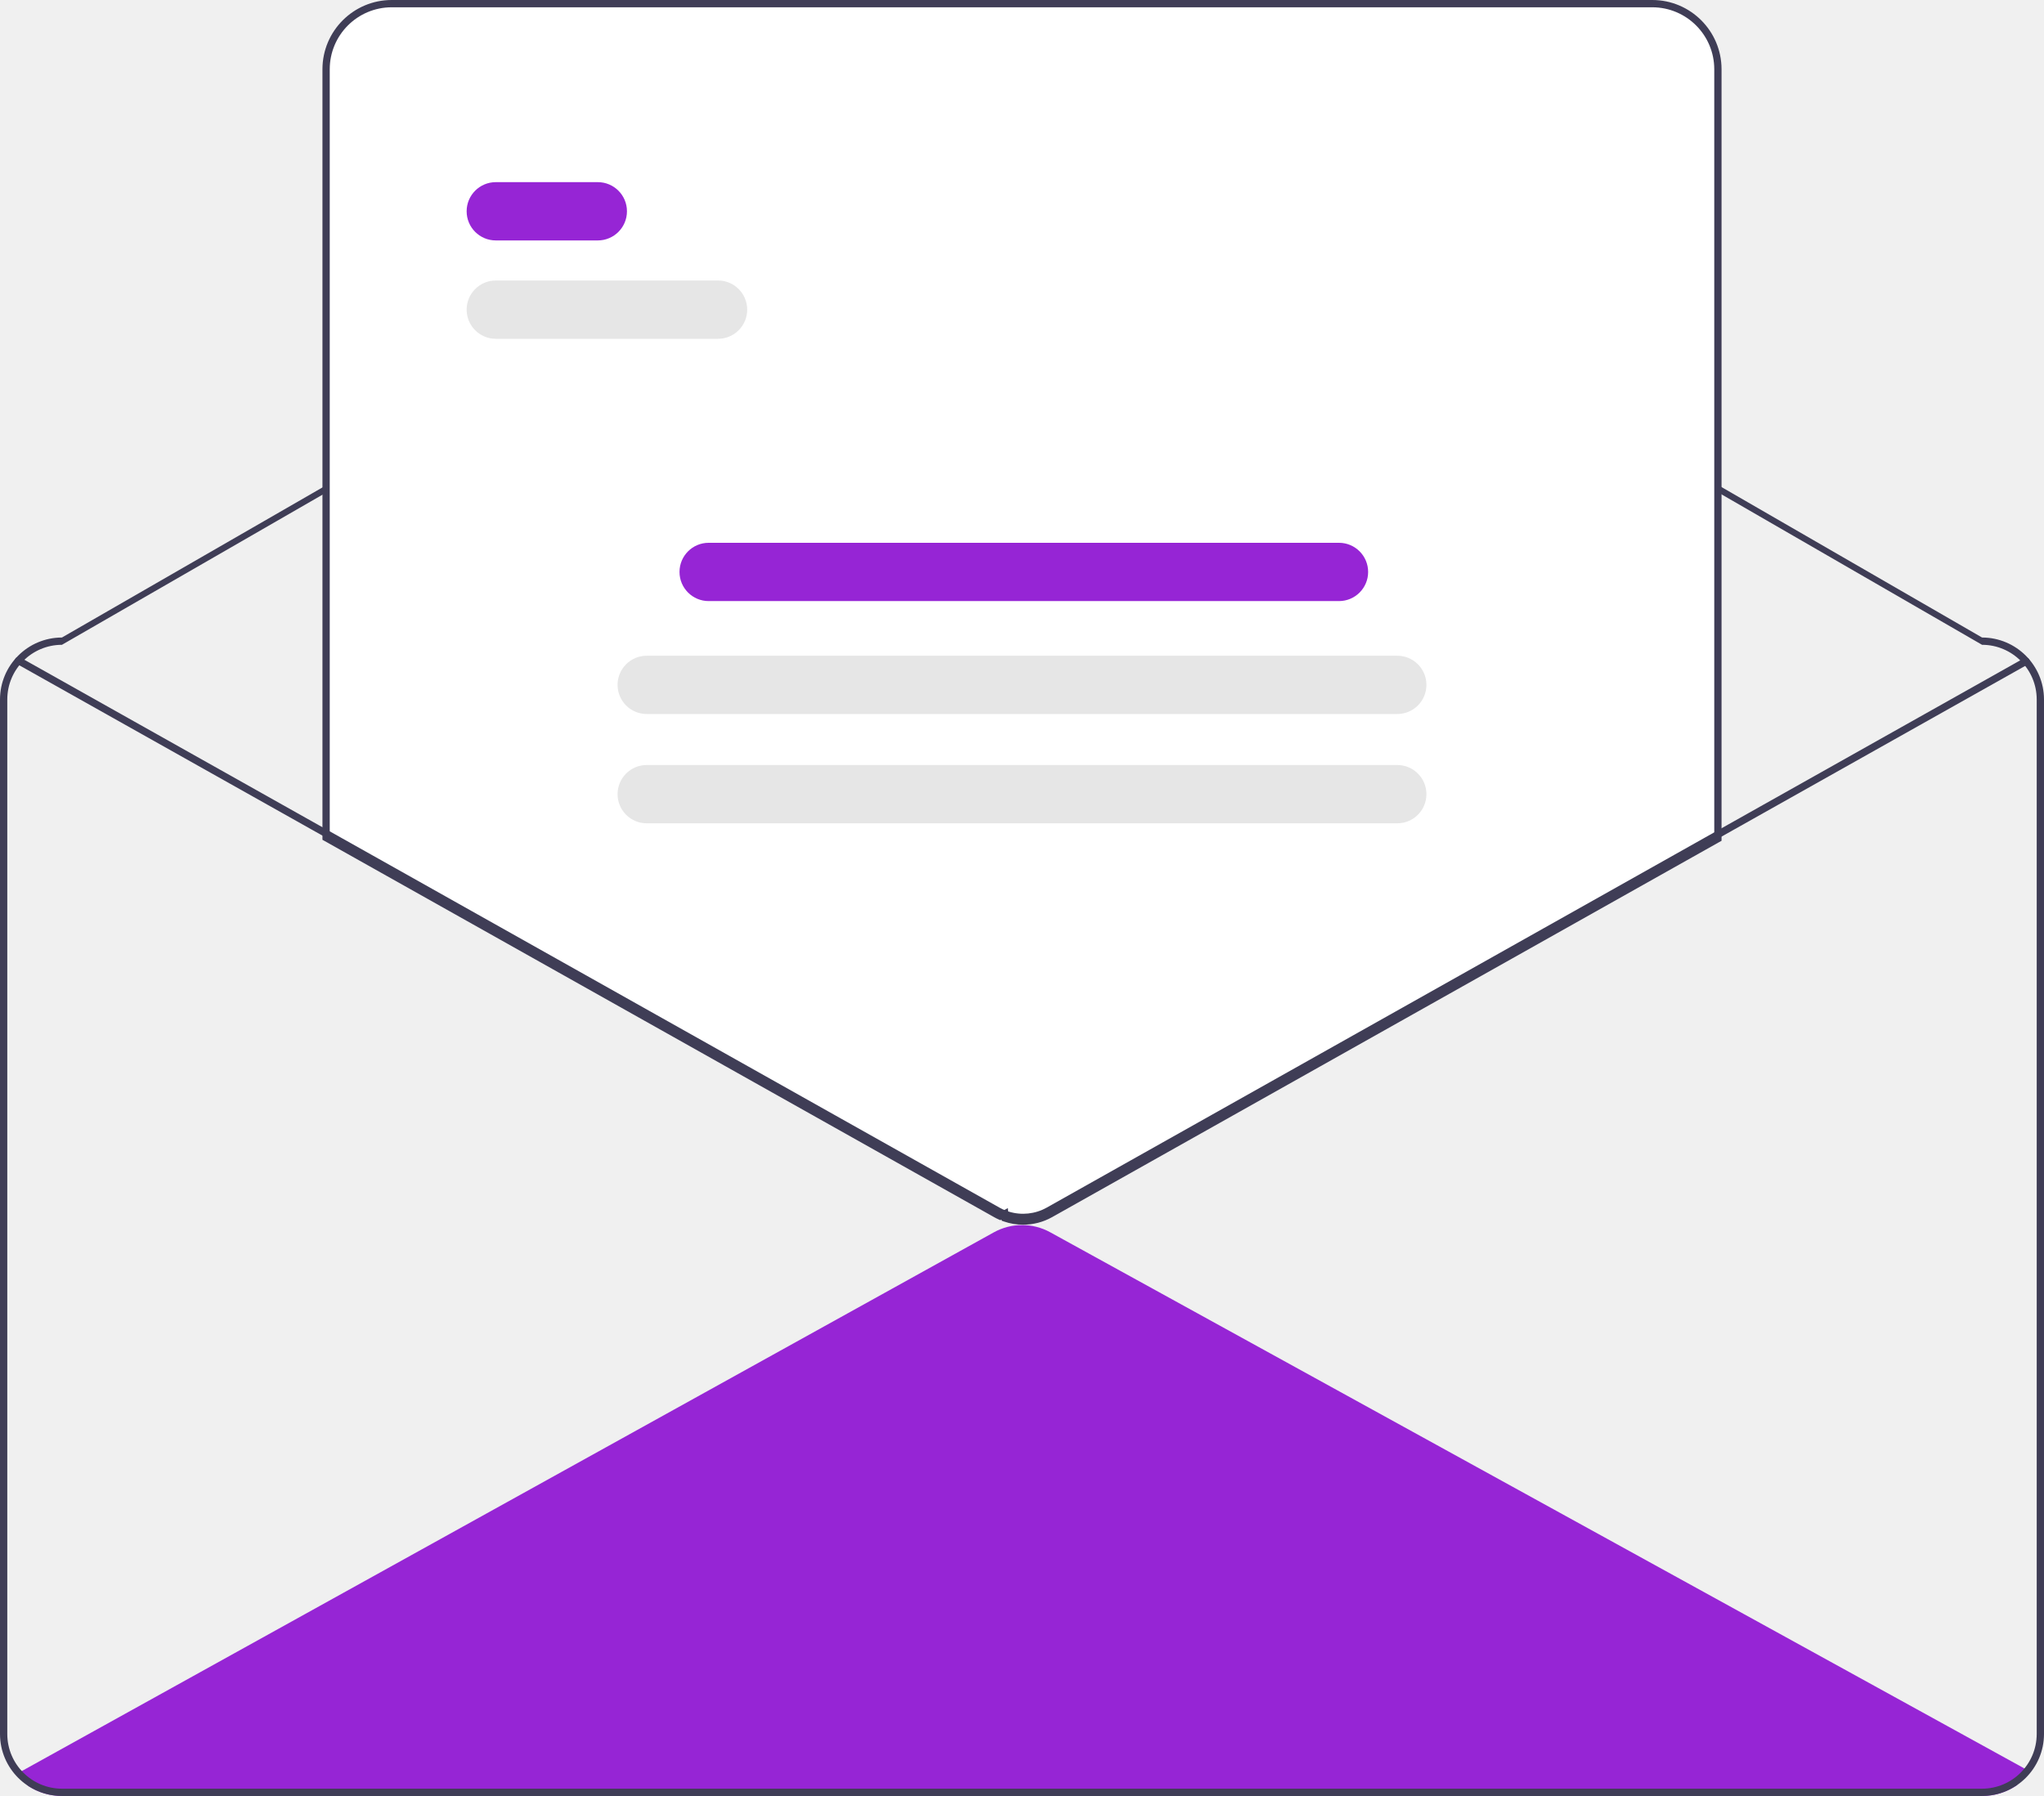
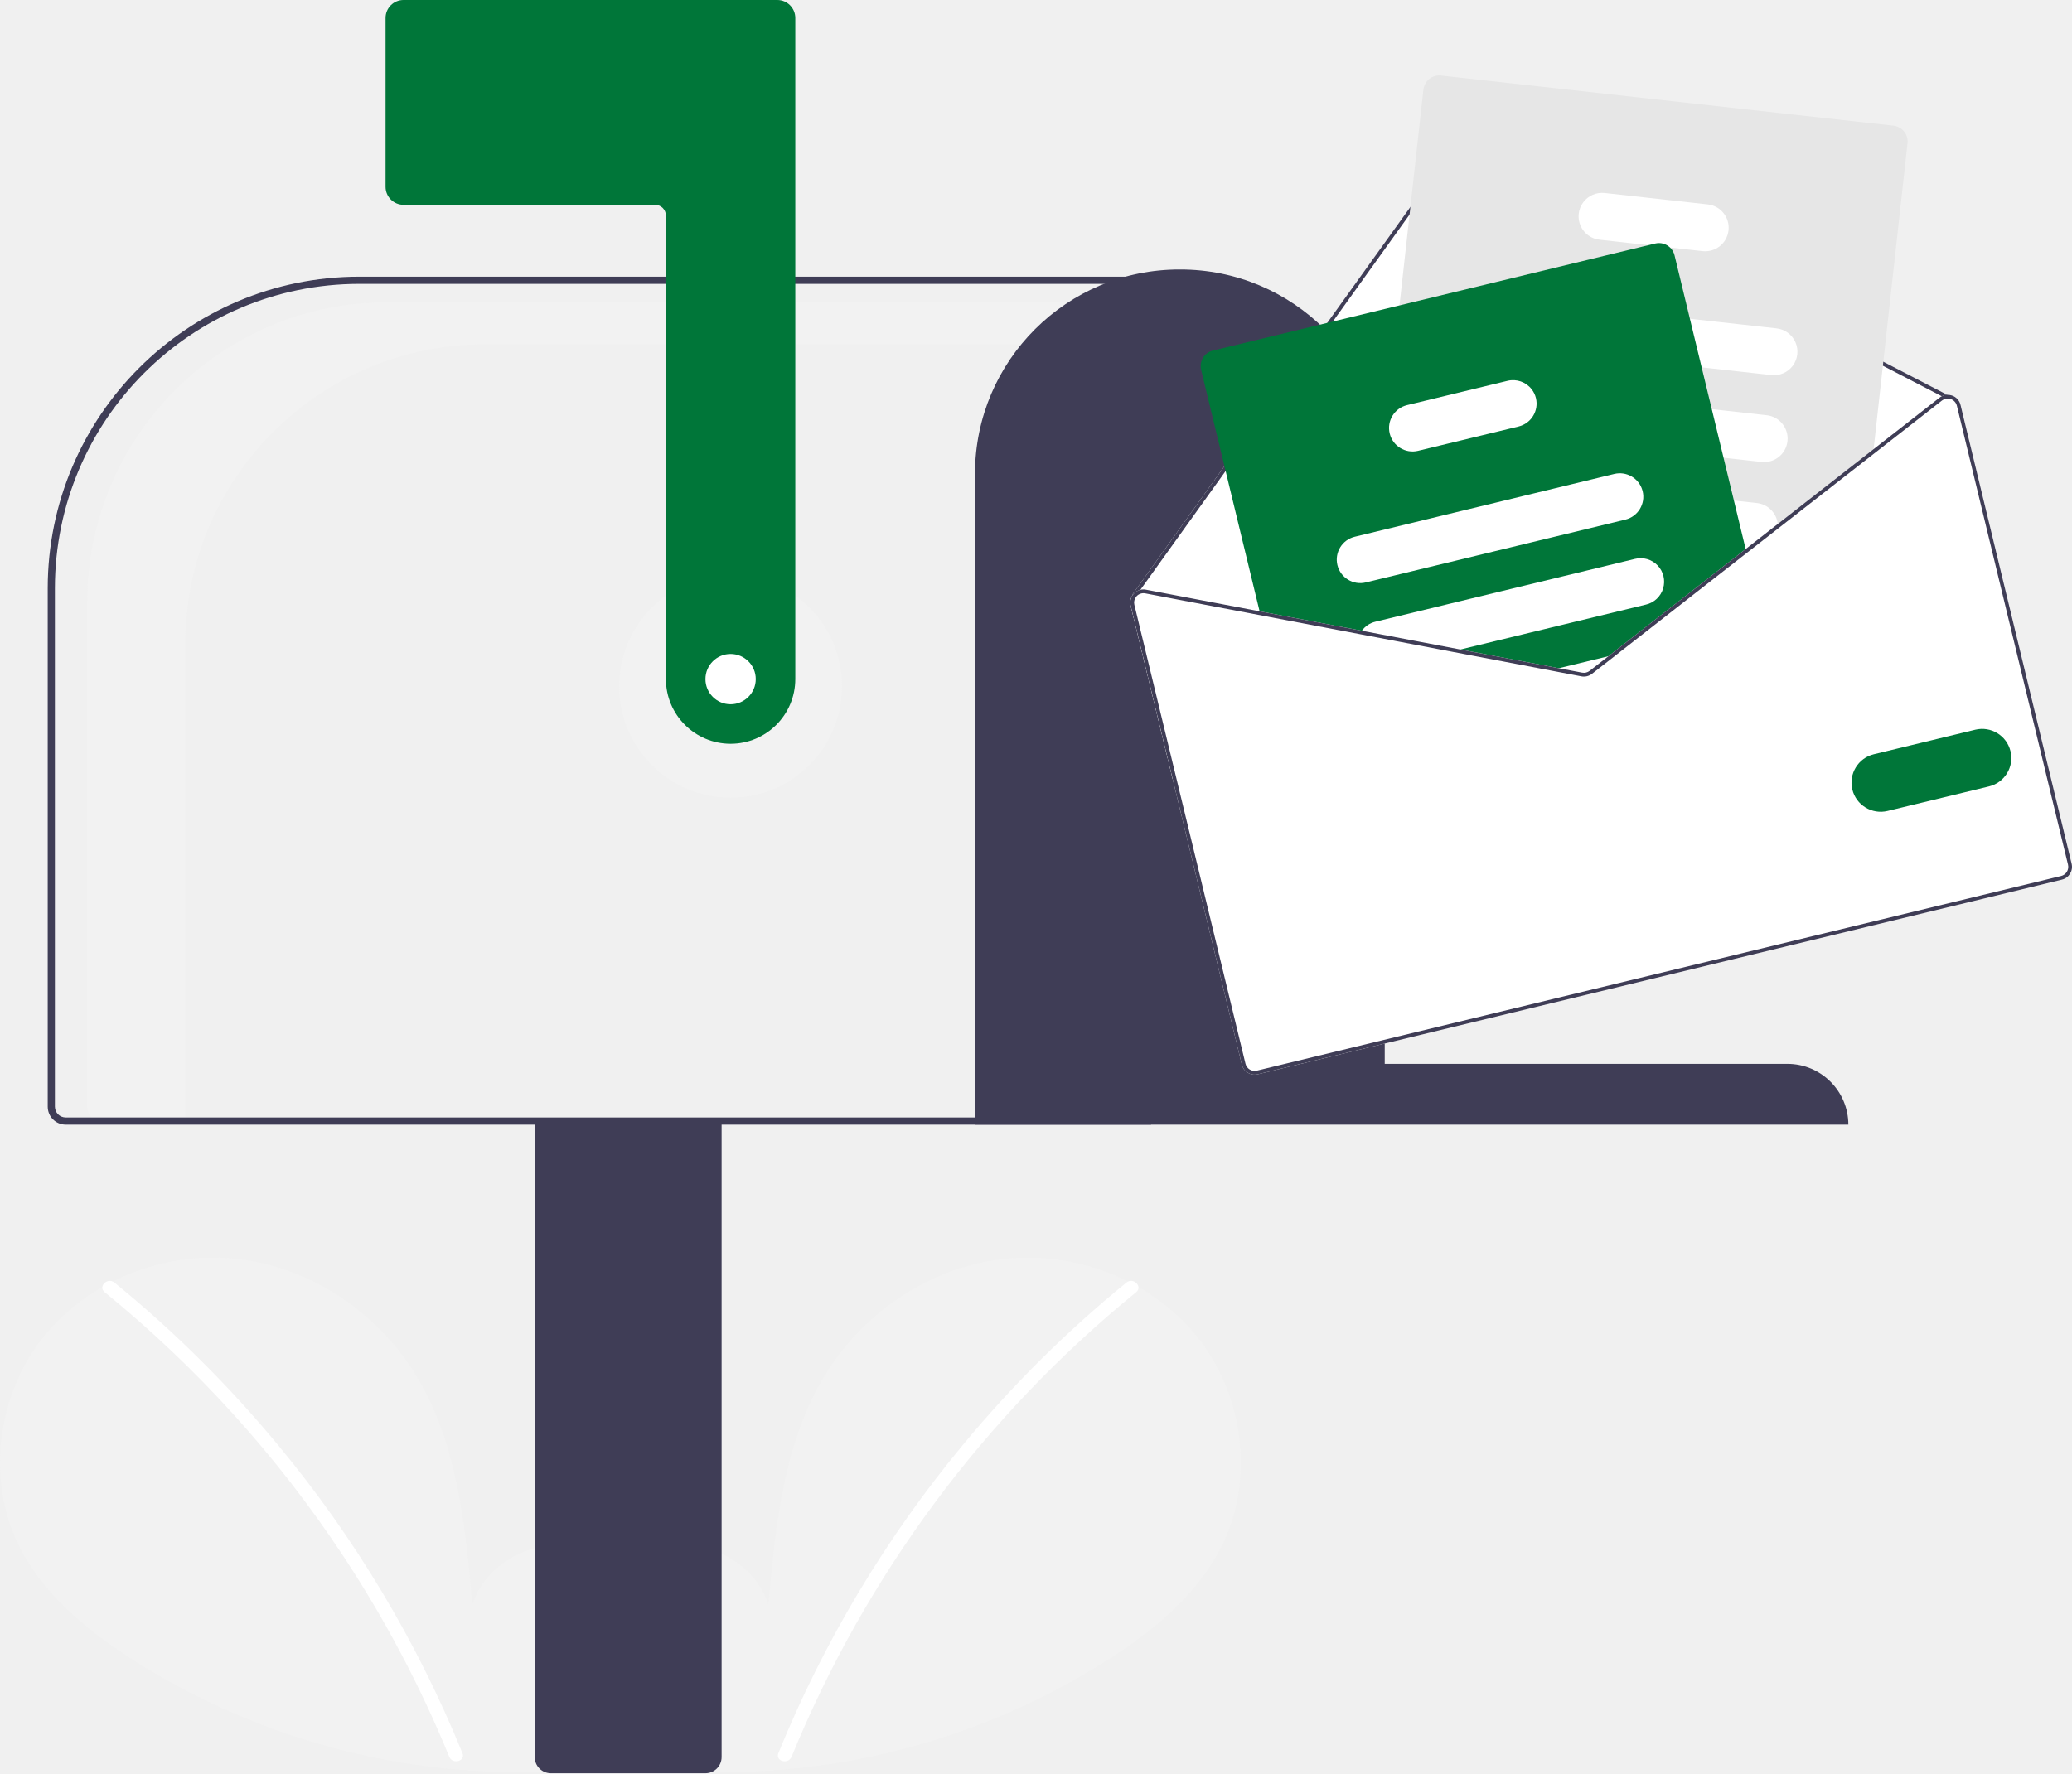
- <svg xmlns="http://www.w3.org/2000/svg" width="561" height="493" viewBox="0 0 561 493" role="img" artist="Katerina Limpitsouni" source="https://undraw.co/">
-   <path d="M876.03,689.45c-.98,1.37-1.97,2.73-2.95,4.08A16.828,16.828,0,0,1,863.5,696.5h-527a16.904,16.904,0,0,1-9.21-2.72c-.91-1.2-1.81-2.41-2.72-3.62l.91-.5L592.27,541.78a16.019,16.019,0,0,1,15.47-.02L875.13,688.95Z" transform="translate(-319.5 -203.5)" fill="#9625d5" />
-   <path d="M863.5,378.5,632.282,244.97a64.023,64.023,0,0,0-63.981-.032L336.5,378.5a17.024,17.024,0,0,0-17,17v284a17.02,17.02,0,0,0,17,17h527a17.029,17.029,0,0,0,17-17v-284A17.024,17.024,0,0,0,863.5,378.5Zm15,301a15.036,15.036,0,0,1-15,15h-527a15.027,15.027,0,0,1-15-15v-284a15.018,15.018,0,0,1,15-15L568.3,246.938a64.023,64.023,0,0,1,63.981.032L863.5,380.5a15.018,15.018,0,0,1,15,15Z" transform="translate(-319.5 -203.5)" fill="#3f3d56" />
-   <path d="M600.3,539.18a15.363,15.363,0,0,1-5.116-.858l-.302-.107-.061-.672c-.188.093-.379.182-.569.266l-.201.088-.201-.089c-.421-.185-.84-.395-1.244-.622L408.5,433.732V222.5A18.521,18.521,0,0,1,427,204H773a18.521,18.521,0,0,1,18.5,18.5V434.002l-.255.144-183.25,103.04A15.757,15.757,0,0,1,600.3,539.18Z" transform="translate(-319.5 -203.5)" fill="#fff" />
-   <path d="M600.3,539.68a15.856,15.856,0,0,1-5.282-.887l-.605-.213-.026-.286-.337.148-.402-.177c-.437-.192-.87-.409-1.288-.645L408,434.025V222.5a19.022,19.022,0,0,1,19-19H773a19.022,19.022,0,0,1,19,19V434.295L608.24,537.622A16.253,16.253,0,0,1,600.3,539.68Zm-4.013-2.577a14.492,14.492,0,0,0,10.974-1.226L790,433.125V222.5a17.019,17.019,0,0,0-17-17H427a17.019,17.019,0,0,0-17,17V432.854l11.99,6.733,171.35,96.291q.35.197.71.371.36-.174.709-.37l1.347-.759Z" transform="translate(-319.5 -203.5)" fill="#3f3d56" />
-   <path d="M876.07,385.88,803.5,426.68,791,433.71,607.75,536.75a15.242,15.242,0,0,1-7.45,1.93,14.911,14.911,0,0,1-4.95-.83,12.054,12.054,0,0,1-1.3-.5q-.614-.27-1.2-.6L421.5,440.46,409,433.44l-84.92-47.72a1.011,1.011,0,0,1-.38-1.37.999.999,0,0,1,1.36-.38L409,431.14l12.5,7.02L593.83,535a13.074,13.074,0,0,0,1.78.83c.26.1.53.19.8.27A13.264,13.264,0,0,0,606.77,535L791,431.42l12.5-7.03,71.59-40.25a.998.998,0,1,1,.98,1.74Z" transform="translate(-319.5 -203.5)" fill="#3f3d56" />
-   <path d="M483.575,269.5h-28a8,8,0,0,1,0-16h28a8,8,0,0,1,0,16Z" transform="translate(-319.5 -203.5)" fill="#9625d5" />
-   <path d="M516.575,296.5h-61a8,8,0,0,1,0-16h61a8,8,0,0,1,0,16Z" transform="translate(-319.5 -203.5)" fill="#e6e6e6" />
-   <path d="M687,368.5H514a8,8,0,0,1,0-16H687a8,8,0,0,1,0,16Z" transform="translate(-319.5 -203.5)" fill="#9625d5" />
-   <path d="M703,399.5H497a8,8,0,0,1,0-16H703a8,8,0,0,1,0,16Z" transform="translate(-319.5 -203.5)" fill="#e6e6e6" />
-   <path d="M703,429.5H497a8,8,0,0,1,0-16H703a8,8,0,0,1,0,16Z" transform="translate(-319.5 -203.5)" fill="#e6e6e6" />
+ <svg xmlns="http://www.w3.org/2000/svg" width="576.499" height="493.5" viewBox="0 0 576.499 493.5" role="img" artist="Katerina Limpitsouni" source="https://undraw.co/">
+   <path d="M481.172,691.6c9.255-7.82,14.876-20.173,13.402-32.2s-10.605-23.082-22.449-25.636-25.345,4.516-28.943,16.085c-1.98-22.306-4.261-45.547-16.12-64.542-10.738-17.2-29.337-29.507-49.494-31.709s-41.38,6.114-53.951,22.024-15.649,39.039-6.845,57.305c6.486,13.456,18.436,23.47,30.956,31.616a199.786,199.786,0,0,0,136.641,29.893" transform="translate(-311.7504 -203.25)" fill="#f2f2f2" />
+   <path d="M343.55,560.174A326.879,326.879,0,0,1,389.104,605.409a327.833,327.833,0,0,1,51.308,85.741c.924,2.264-2.752,3.25-3.666,1.011a324.462,324.462,0,0,0-29.647-56.094,325.7,325.7,0,0,0-66.237-73.205c-1.898-1.546.806-4.221,2.688-2.688Z" transform="translate(-311.7504 -203.25)" fill="#fff" />
+   <path d="M487.565,691.6c-9.255-7.82-14.876-20.173-13.402-32.2s10.605-23.082,22.449-25.636,25.345,4.516,28.943,16.085c1.98-22.306,4.261-45.547,16.12-64.542,10.738-17.2,29.337-29.507,49.494-31.709s41.38,6.114,53.951,22.024,15.649,39.039,6.845,57.305c-6.486,13.456-18.436,23.47-30.956,31.616a199.786,199.786,0,0,1-136.641,29.893" transform="translate(-311.7504 -203.25)" fill="#f2f2f2" />
+   <path d="M625.187,560.174A326.879,326.879,0,0,0,579.633,605.409a327.833,327.833,0,0,0-51.308,85.741c-.924,2.264,2.752,3.25,3.666,1.011a325.987,325.987,0,0,1,95.884-129.299c1.898-1.546-.806-4.221-2.688-2.688Z" transform="translate(-311.7504 -203.25)" fill="#fff" />
+   <circle cx="203.277" cy="191" r="31" fill="#f2f2f2" />
+   <path d="M419.446,287.388H633.027V299.073H446.711a83.418,83.418,0,0,0-83.419,83.418V515.25H339.922a3.895,3.895,0,0,1-3.895-3.895V370.806A83.418,83.418,0,0,1,419.446,287.388Z" transform="translate(-311.7504 -203.25)" fill="#f2f2f2" />
+   <path d="M460.527,692.25V514.75h52v177.5a4.505,4.505,0,0,1-4.5,4.5h-43A4.505,4.505,0,0,1,460.527,692.25Z" transform="translate(-311.7504 -203.25)" fill="#3f3d56" />
+   <path d="M325.027,511.25V366.916A86.764,86.764,0,0,1,411.692,280.25H632.027v236h-302A5.006,5.006,0,0,1,325.027,511.25Zm305-229H411.692a84.761,84.761,0,0,0-84.665,84.666V511.25a3.003,3.003,0,0,0,3,3h300Z" transform="translate(-311.7504 -203.25)" fill="#3f3d56" />
+   <path d="M515.027,410.25a18.02,18.02,0,0,1-18-18v-129a3.003,3.003,0,0,0-3-3h-70a5.006,5.006,0,0,1-5-5v-47a5.006,5.006,0,0,1,5-5h104a5.006,5.006,0,0,1,5,5v184A18.02,18.02,0,0,1,515.027,410.25Z" transform="translate(-311.7504 -203.25)" fill="#007639" />
+   <path d="M640.027,278.25h0a56.881,56.881,0,0,1,57,56.761V499.321h112a16.965,16.965,0,0,1,17,16.929h-243V335.011A56.881,56.881,0,0,1,640.027,278.25Z" transform="translate(-311.7504 -203.25)" fill="#3f3d56" />
+   <path d="M626.349,371.817l11.803,48.756L869.033,364.682l-11.803-48.756a3.638,3.638,0,0,0-2.358-2.595,3.594,3.594,0,0,0-1.334-.201L720.079,244.028a3.682,3.682,0,0,0-4.656,1.119l-64.32,89.694L626.855,368.664a.514.514,0,0,0-.089.418A3.642,3.642,0,0,0,626.349,371.817Z" transform="translate(-311.7504 -203.25)" fill="#fff" />
+   <path d="M626.766,369.082a.49.49,0,0,0,.203.316.559.559,0,0,0,.433.086.536.536,0,0,0,.299-.207l.083-.115,1.263-1.766,22.929-31.964,64.301-89.673a2.62,2.62,0,0,1,3.322-.796l132.425,68.567,1.188.617a1.292,1.292,0,0,0,.147.052,1.615,1.615,0,0,1,.271-.026.514.514,0,0,0,.29-.245.524.524,0,0,0-.219-.709l-.164-.087L720.079,244.028a3.682,3.682,0,0,0-4.656,1.119l-64.32,89.694L626.855,368.664A.514.514,0,0,0,626.766,369.082Z" transform="translate(-311.7504 -203.25)" fill="#3f3d56" />
+   <path d="M696.107,374.054l5.139.57,38.143,4.225,25.286,2.799,1.494.166,31.552-24.645,1.209-.944,7.452-5.82,26.514-20.706.159-1.454,9.43-85.114a4.454,4.454,0,0,0-3.929-4.912L712.7,224.278a4.456,4.456,0,0,0-4.912,3.929L701.138,288.244l-3.689,33.286L694.149,351.309l-1.53,13.829-.446,4.006A4.457,4.457,0,0,0,696.107,374.054Z" transform="translate(-311.7504 -203.25)" fill="#e6e6e6" />
+   <path d="M730.692,299.448l54.517,6.038,19.334,2.141a6.54,6.54,0,1,0,1.44-13l-24.047-2.663-49.799-5.522a6.543,6.543,0,0,0-1.444,13.006Z" transform="translate(-311.7504 -203.25)" fill="#fff" />
+   <path d="M727.588,323.564c.141.025.281.05.425.064l63.285,7.011,10.566,1.173a6.542,6.542,0,0,0,1.439-13.005l-15.278-1.69-50.13-5.555-8.436-.935a6.539,6.539,0,0,0-1.87,12.937Z" transform="translate(-311.7504 -203.25)" fill="#fff" />
+   <path d="M720.426,344.948a6.539,6.539,0,0,0,4.88,3.125l25.939,2.873,46.197,5.118.01-.002,1.477.165,7.452-5.82a6.471,6.471,0,0,0,.001-1.33,6.555,6.555,0,0,0-5.787-5.824l-6.417-.713-25.457-2.817-18.317-2.031-23.66-2.622a6.54,6.54,0,0,0-6.319,9.88Z" transform="translate(-311.7504 -203.25)" fill="#fff" />
+   <path d="M756.859,269.97l13.564,1.502,5.991.665,9.05,1.002a6.542,6.542,0,0,0,1.439-13.005l-28.599-3.165a6.541,6.541,0,1,0-1.445,13.001Z" transform="translate(-311.7504 -203.25)" fill="#fff" />
+   <path d="M645.944,306.182l16.537,68.314,27.601,5.248,25.532,4.861,27.394,5.212,8.753,1.666a3.673,3.673,0,0,0,2.94-.712l7.022-5.485,4.446-3.472,31.552-24.645-20.062-82.874a4.403,4.403,0,0,0-1.244-2.159,4.449,4.449,0,0,0-4.125-1.117L649.22,300.813A4.45,4.45,0,0,0,645.944,306.182Z" transform="translate(-311.7504 -203.25)" fill="#007639" />
+   <path d="M683.864,360.528a6.546,6.546,0,0,0,7.896,4.818l72.214-17.482a6.55,6.55,0,0,0,4.818-7.896,2.1,2.1,0,0,0-.07-.247,6.539,6.539,0,0,0-7.825-4.571l-72.214,17.482A6.546,6.546,0,0,0,683.864,360.528Z" transform="translate(-311.7504 -203.25)" fill="#fff" />
+   <path d="M690.082,379.744l25.532,4.861L769.699,371.512a6.541,6.541,0,1,0-3.078-12.714l-72.214,17.482a6.494,6.494,0,0,0-3.747,2.511A6.583,6.583,0,0,0,690.082,379.744Z" transform="translate(-311.7504 -203.25)" fill="#fff" />
+   <path d="M743.008,389.817l8.753,1.666a3.673,3.673,0,0,0,2.94-.712l7.022-5.485Z" transform="translate(-311.7504 -203.25)" fill="#fff" />
+   <path d="M698.415,323.897a6.546,6.546,0,0,0,7.896,4.818l27.97-6.771a6.55,6.55,0,0,0,4.818-7.896,6.466,6.466,0,0,0-1.205-2.486,6.545,6.545,0,0,0-6.691-2.332l-27.97,6.771a6.541,6.541,0,0,0-4.818,7.896Z" transform="translate(-311.7504 -203.25)" fill="#fff" />
+   <path d="M715.612,384.604l27.398,5.214,8.75,1.666a3.689,3.689,0,0,0,2.938-.711l7.027-5.486-2.466.597-5.206,4.061a2.636,2.636,0,0,1-2.099.508l-6.479-1.232-27.398-5.214Zm81.838-28.539.267,1.102,1.215-.945Zm-81.838,28.539,27.398,5.214,8.75,1.666a3.689,3.689,0,0,0,2.938-.711l7.027-5.486-2.466.597-5.206,4.061a2.636,2.636,0,0,1-2.099.508l-6.479-1.232-27.398-5.214Zm0,0,27.398,5.214,8.75,1.666a3.689,3.689,0,0,0,2.938-.711l7.027-5.486-2.466.597-5.206,4.061a2.636,2.636,0,0,1-2.099.508l-6.479-1.232-27.398-5.214Zm-89.263-12.787,30.916,127.71a3.667,3.667,0,0,0,4.422,2.698l223.761-54.168a3.666,3.666,0,0,0,2.698-4.422l-30.916-127.71a3.638,3.638,0,0,0-2.358-2.595,3.594,3.594,0,0,0-1.334-.201,3.458,3.458,0,0,0-1.514.398,3.179,3.179,0,0,0-.607.377l-18.364,14.34-26.67,20.833-8.935,6.979.002.008-.008.002-32.766,25.578-5.417,4.239-5.206,4.061a2.636,2.636,0,0,1-2.099.508l-6.479-1.232-27.398-5.214L690.656,378.792,630.595,367.362a3.59,3.59,0,0,0-1.547.033,3.67,3.67,0,0,0-1.788,1.036,4.111,4.111,0,0,0-.493.651A3.642,3.642,0,0,0,626.349,371.817Zm89.263,12.787,27.398,5.214,8.75,1.666a3.689,3.689,0,0,0,2.938-.711l7.027-5.486-2.466.597-5.206,4.061a2.636,2.636,0,0,1-2.099.508l-6.479-1.232-27.398-5.214Zm0,0,27.398,5.214,8.75,1.666a3.689,3.689,0,0,0,2.938-.711l7.027-5.486-2.466.597-5.206,4.061a2.636,2.636,0,0,1-2.099.508l-6.479-1.232-27.398-5.214Zm0,0,27.398,5.214,8.75,1.666a3.689,3.689,0,0,0,2.938-.711l7.027-5.486-2.466.597-5.206,4.061a2.636,2.636,0,0,1-2.099.508l-6.479-1.232-27.398-5.214Z" transform="translate(-311.7504 -203.25)" fill="#fff" />
+   <path d="M715.612,384.604l27.398,5.214,8.75,1.666a3.689,3.689,0,0,0,2.938-.711l7.027-5.486-2.466.597-5.206,4.061a2.636,2.636,0,0,1-2.099.508l-6.479-1.232-27.398-5.214Zm81.838-28.539.267,1.102,1.215-.945Zm-81.838,28.539,27.398,5.214,8.75,1.666a3.689,3.689,0,0,0,2.938-.711l7.027-5.486-2.466.597-5.206,4.061a2.636,2.636,0,0,1-2.099.508l-6.479-1.232-27.398-5.214Zm0,0,27.398,5.214,8.75,1.666a3.689,3.689,0,0,0,2.938-.711l7.027-5.486-2.466.597-5.206,4.061a2.636,2.636,0,0,1-2.099.508l-6.479-1.232-27.398-5.214ZM627.785,369.161l.136.102c.023-.037.062-.071.092-.11a2.643,2.643,0,0,1,2.385-.768l59.686,11.354,25.528,4.865,27.398,5.214,8.75,1.666a3.689,3.689,0,0,0,2.938-.711l7.027-5.486-2.466.597-5.206,4.061a2.636,2.636,0,0,1-2.099.508l-6.479-1.232-27.398-5.214L690.656,378.792,630.595,367.362a3.59,3.59,0,0,0-1.547.033Zm-1.436,2.657,30.916,127.71a3.667,3.667,0,0,0,4.422,2.698l223.761-54.168a3.666,3.666,0,0,0,2.698-4.422l-30.916-127.71a3.638,3.638,0,0,0-2.358-2.595,3.594,3.594,0,0,0-1.334-.201,3.458,3.458,0,0,0-1.514.398,3.179,3.179,0,0,0-.607.377l-18.364,14.34-26.67,20.833-8.935,6.979.002.008-.008.002-32.766,25.578-5.417,4.239-5.206,4.061a2.636,2.636,0,0,1-2.099.508l-6.479-1.232-27.398-5.214L690.656,378.792,630.595,367.362a3.59,3.59,0,0,0-1.547.033,3.67,3.67,0,0,0-1.788,1.036,4.111,4.111,0,0,0-.493.651A3.642,3.642,0,0,0,626.349,371.817Zm1.02-.247a2.598,2.598,0,0,1,.462-2.191.341.341,0,0,1,.091-.117c.023-.037.062-.071.092-.11a2.643,2.643,0,0,1,2.385-.768l59.686,11.354,25.528,4.865,27.398,5.214,8.75,1.666a3.689,3.689,0,0,0,2.938-.711l7.027-5.486,4.444-3.472,31.547-24.648,1.215-.945,7.447-5.817,26.518-20.709,19.171-14.972a2.604,2.604,0,0,1,.987-.477,1.997,1.997,0,0,1,.305-.05,1.615,1.615,0,0,1,.271-.026,2.679,2.679,0,0,1,.901.147,2.625,2.625,0,0,1,1.686,1.853l30.916,127.71a2.62,2.62,0,0,1-1.931,3.165L661.442,501.214a2.618,2.618,0,0,1-3.158-1.933Zm88.244,13.034,27.398,5.214,8.75,1.666a3.689,3.689,0,0,0,2.938-.711l7.027-5.486-2.466.597-5.206,4.061a2.636,2.636,0,0,1-2.099.508l-6.479-1.232-27.398-5.214Zm0,0,27.398,5.214,8.75,1.666a3.689,3.689,0,0,0,2.938-.711l7.027-5.486-2.466.597-5.206,4.061a2.636,2.636,0,0,1-2.099.508l-6.479-1.232-27.398-5.214Zm0,0,27.398,5.214,8.75,1.666a3.689,3.689,0,0,0,2.938-.711l7.027-5.486-2.466.597-5.206,4.061a2.636,2.636,0,0,1-2.099.508l-6.479-1.232-27.398-5.214Z" transform="translate(-311.7504 -203.25)" fill="#3f3d56" />
+   <path d="M827.129,422.967a8.128,8.128,0,0,1,5.981-9.801l28.242-6.837a8.119,8.119,0,0,1,3.821,15.782l-28.242,6.837A8.128,8.128,0,0,1,827.129,422.967Z" transform="translate(-311.7504 -203.25)" fill="#007639" />
+   <circle cx="203.277" cy="189" r="7" fill="#fff" />
</svg>
